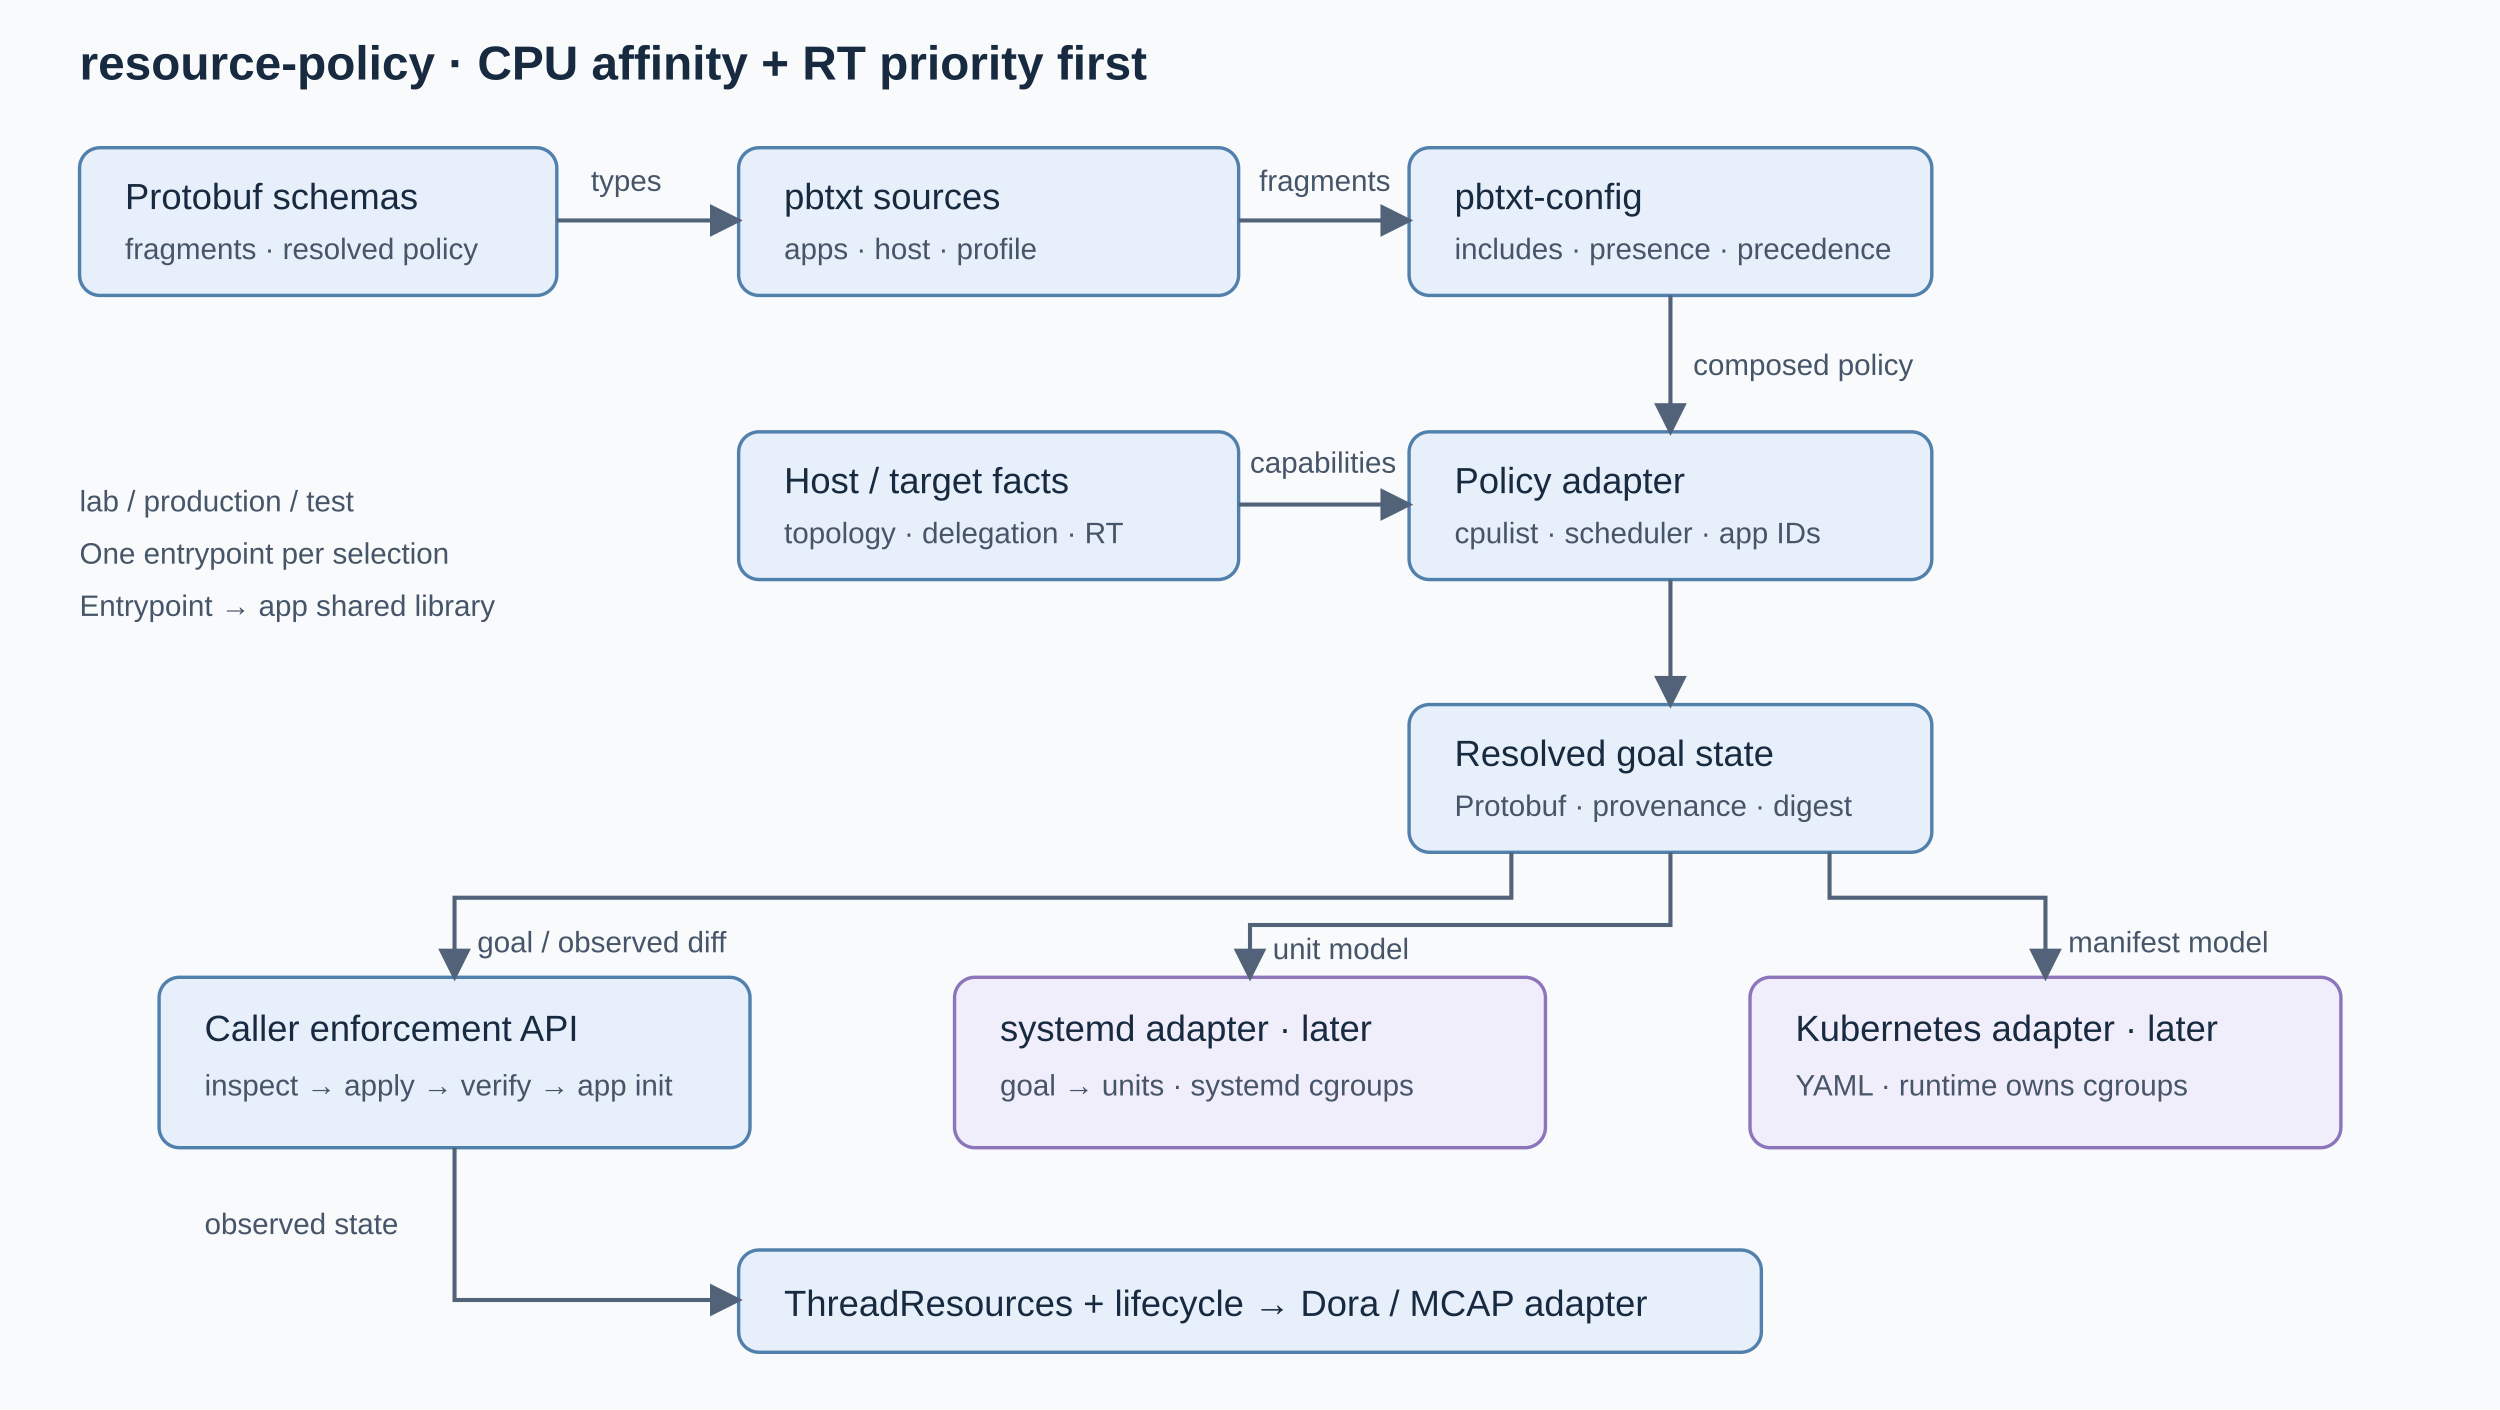
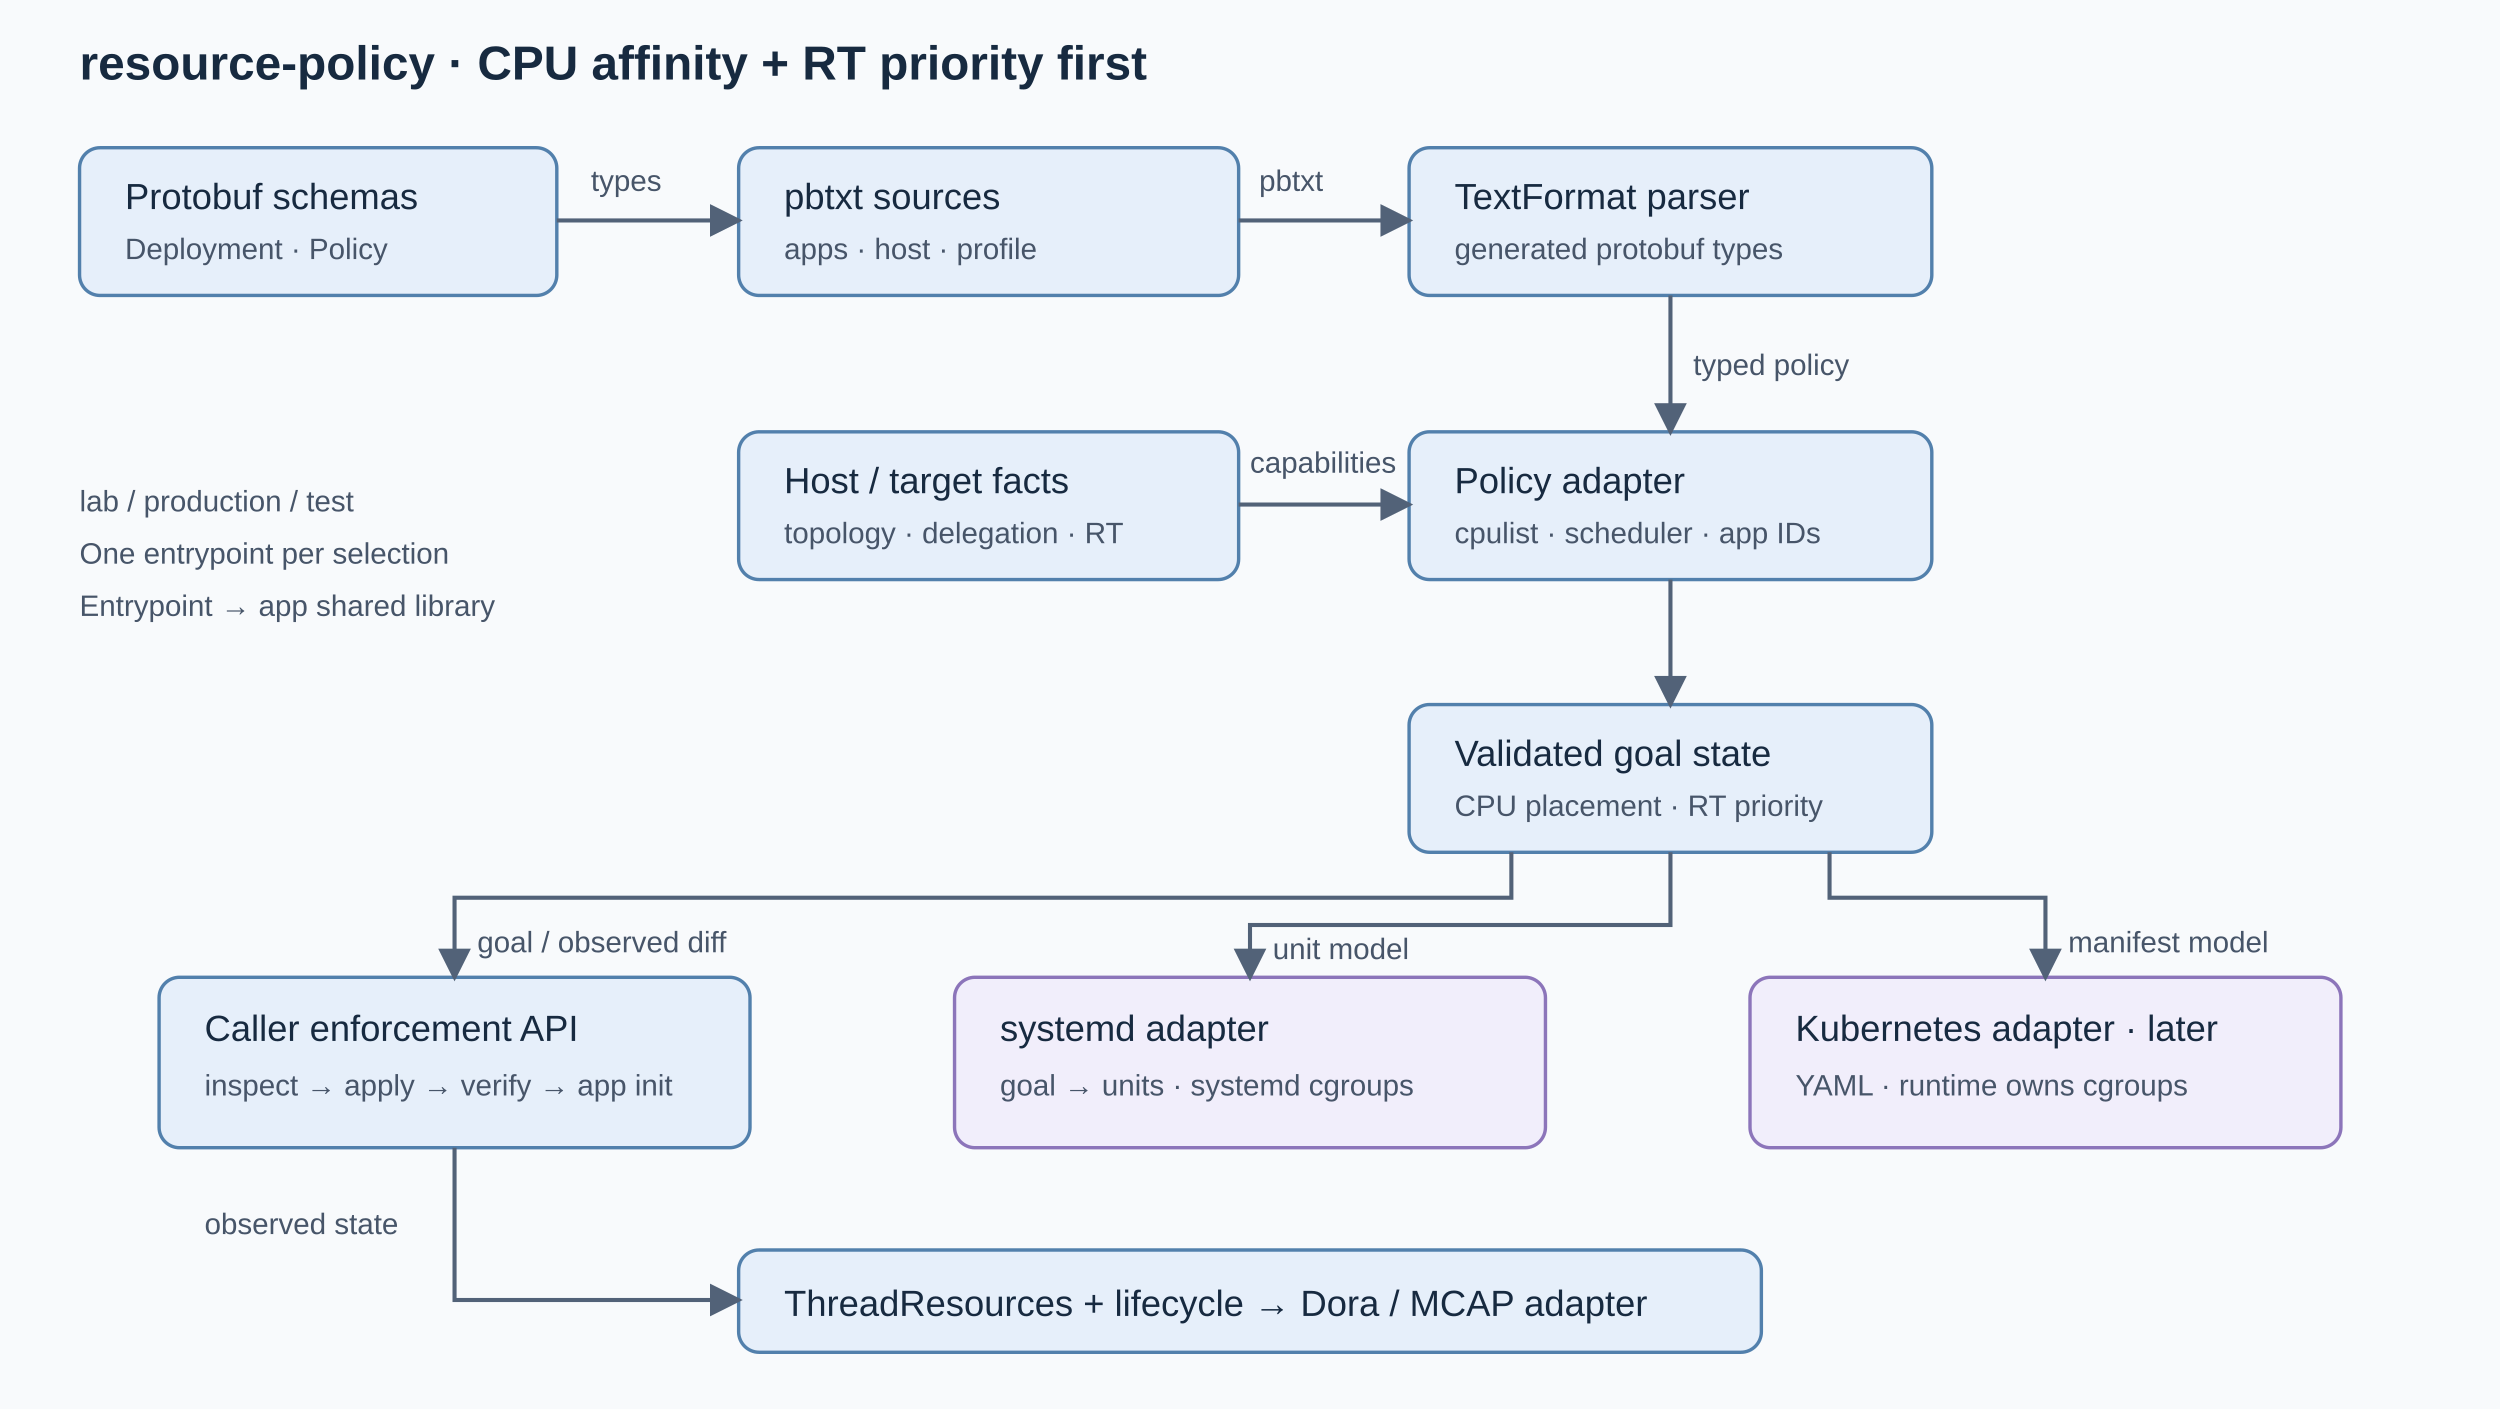
<svg xmlns="http://www.w3.org/2000/svg" width="1100" height="620" viewBox="0 0 1100 620" role="img" aria-labelledby="title desc">
  <defs>
    <marker id="arrow" markerWidth="8" markerHeight="8" refX="7" refY="4" orient="auto">
      <path d="M0 0 L8 4 L0 8" fill="#526278" />
    </marker>
  </defs>
  <rect width="1100" height="620" fill="#f8fafc" />
  <style>text{font-family:Arial,sans-serif;fill:#172a40;font-size:16px} .box{fill:#e6effa;stroke:#5280ac;stroke-width:1.5;rx:9} .later{fill:#f1eefb;stroke:#8c75ba;stroke-width:1.5;rx:9} .edge{fill:none;stroke:#526278;stroke-width:1.8;marker-end:url(#arrow)} .label{font-size:13px;fill:#475569} .head{font-size:21px;font-weight:bold}</style>
  <text x="35" y="35" class="head">resource-policy · CPU affinity + RT priority first</text>
  <rect class="box" x="35" y="65" width="210" height="65" />
  <text x="55" y="92">Protobuf schemas</text>
-   <text x="55" y="114" class="label">fragments · resolved policy</text>
+   <text x="55" y="114" class="label">Deployment · Policy</text>
  <rect class="box" x="325" y="65" width="220" height="65" />
  <text x="345" y="92">pbtxt sources</text>
  <text x="345" y="114" class="label">apps · host · profile</text>
  <path class="edge" d="M245 97 H325" />
  <text x="260" y="84" class="label">types</text>
  <rect class="box" x="620" y="65" width="230" height="65" />
-   <text x="640" y="92">pbtxt-config</text>
-   <text x="640" y="114" class="label">includes · presence · precedence</text>
+   <text x="640" y="92">TextFormat parser</text>
+   <text x="640" y="114" class="label">generated protobuf types</text>
  <path class="edge" d="M545 97 H620" />
-   <text x="554" y="84" class="label">fragments</text>
+   <text x="554" y="84" class="label">pbtxt</text>
  <rect class="box" x="620" y="190" width="230" height="65" />
  <text x="640" y="217">Policy adapter</text>
  <text x="640" y="239" class="label">cpulist · scheduler · app IDs</text>
  <path class="edge" d="M735 130 V190" />
-   <text x="745" y="165" class="label">composed policy</text>
+   <text x="745" y="165" class="label">typed policy</text>
  <rect class="box" x="325" y="190" width="220" height="65" />
  <text x="345" y="217">Host / target facts</text>
  <text x="345" y="239" class="label">topology · delegation · RT</text>
  <path class="edge" d="M545 222 H620" />
  <text x="550" y="208" class="label">capabilities</text>
  <rect class="box" x="620" y="310" width="230" height="65" />
-   <text x="640" y="337">Resolved goal state</text>
-   <text x="640" y="359" class="label">Protobuf · provenance · digest</text>
+   <text x="640" y="337">Validated goal state</text>
+   <text x="640" y="359" class="label">CPU placement · RT priority</text>
  <path class="edge" d="M735 255 V310" />
  <rect class="box" x="70" y="430" width="260" height="75" />
  <text x="90" y="458">Caller enforcement API</text>
  <text x="90" y="482" class="label">inspect → apply → verify → app init</text>
  <rect class="later" x="420" y="430" width="260" height="75" />
-   <text x="440" y="458">systemd adapter · later</text>
+   <text x="440" y="458">systemd adapter</text>
  <text x="440" y="482" class="label">goal → units · systemd cgroups</text>
  <rect class="later" x="770" y="430" width="260" height="75" />
  <text x="790" y="458">Kubernetes adapter · later</text>
  <text x="790" y="482" class="label">YAML · runtime owns cgroups</text>
  <path class="edge" d="M665 375 V395 H200 V430" />
  <path class="edge" d="M735 375 V407 H550 V430" />
  <path class="edge" d="M805 375 V395 H900 V430" />
  <text x="210" y="419" class="label">goal / observed diff</text>
  <text x="560" y="422" class="label">unit model</text>
  <text x="910" y="419" class="label">manifest model</text>
  <rect class="box" x="325" y="550" width="450" height="45" />
  <text x="345" y="579">ThreadResources + lifecycle → Dora / MCAP adapter</text>
  <path class="edge" d="M200 505 V572 H325" />
  <text x="90" y="543" class="label">observed state</text>
  <text x="35" y="225" class="label">lab / production / test</text>
  <text x="35" y="248" class="label">One entrypoint per selection</text>
  <text x="35" y="271" class="label">Entrypoint → app shared library</text>
</svg>
